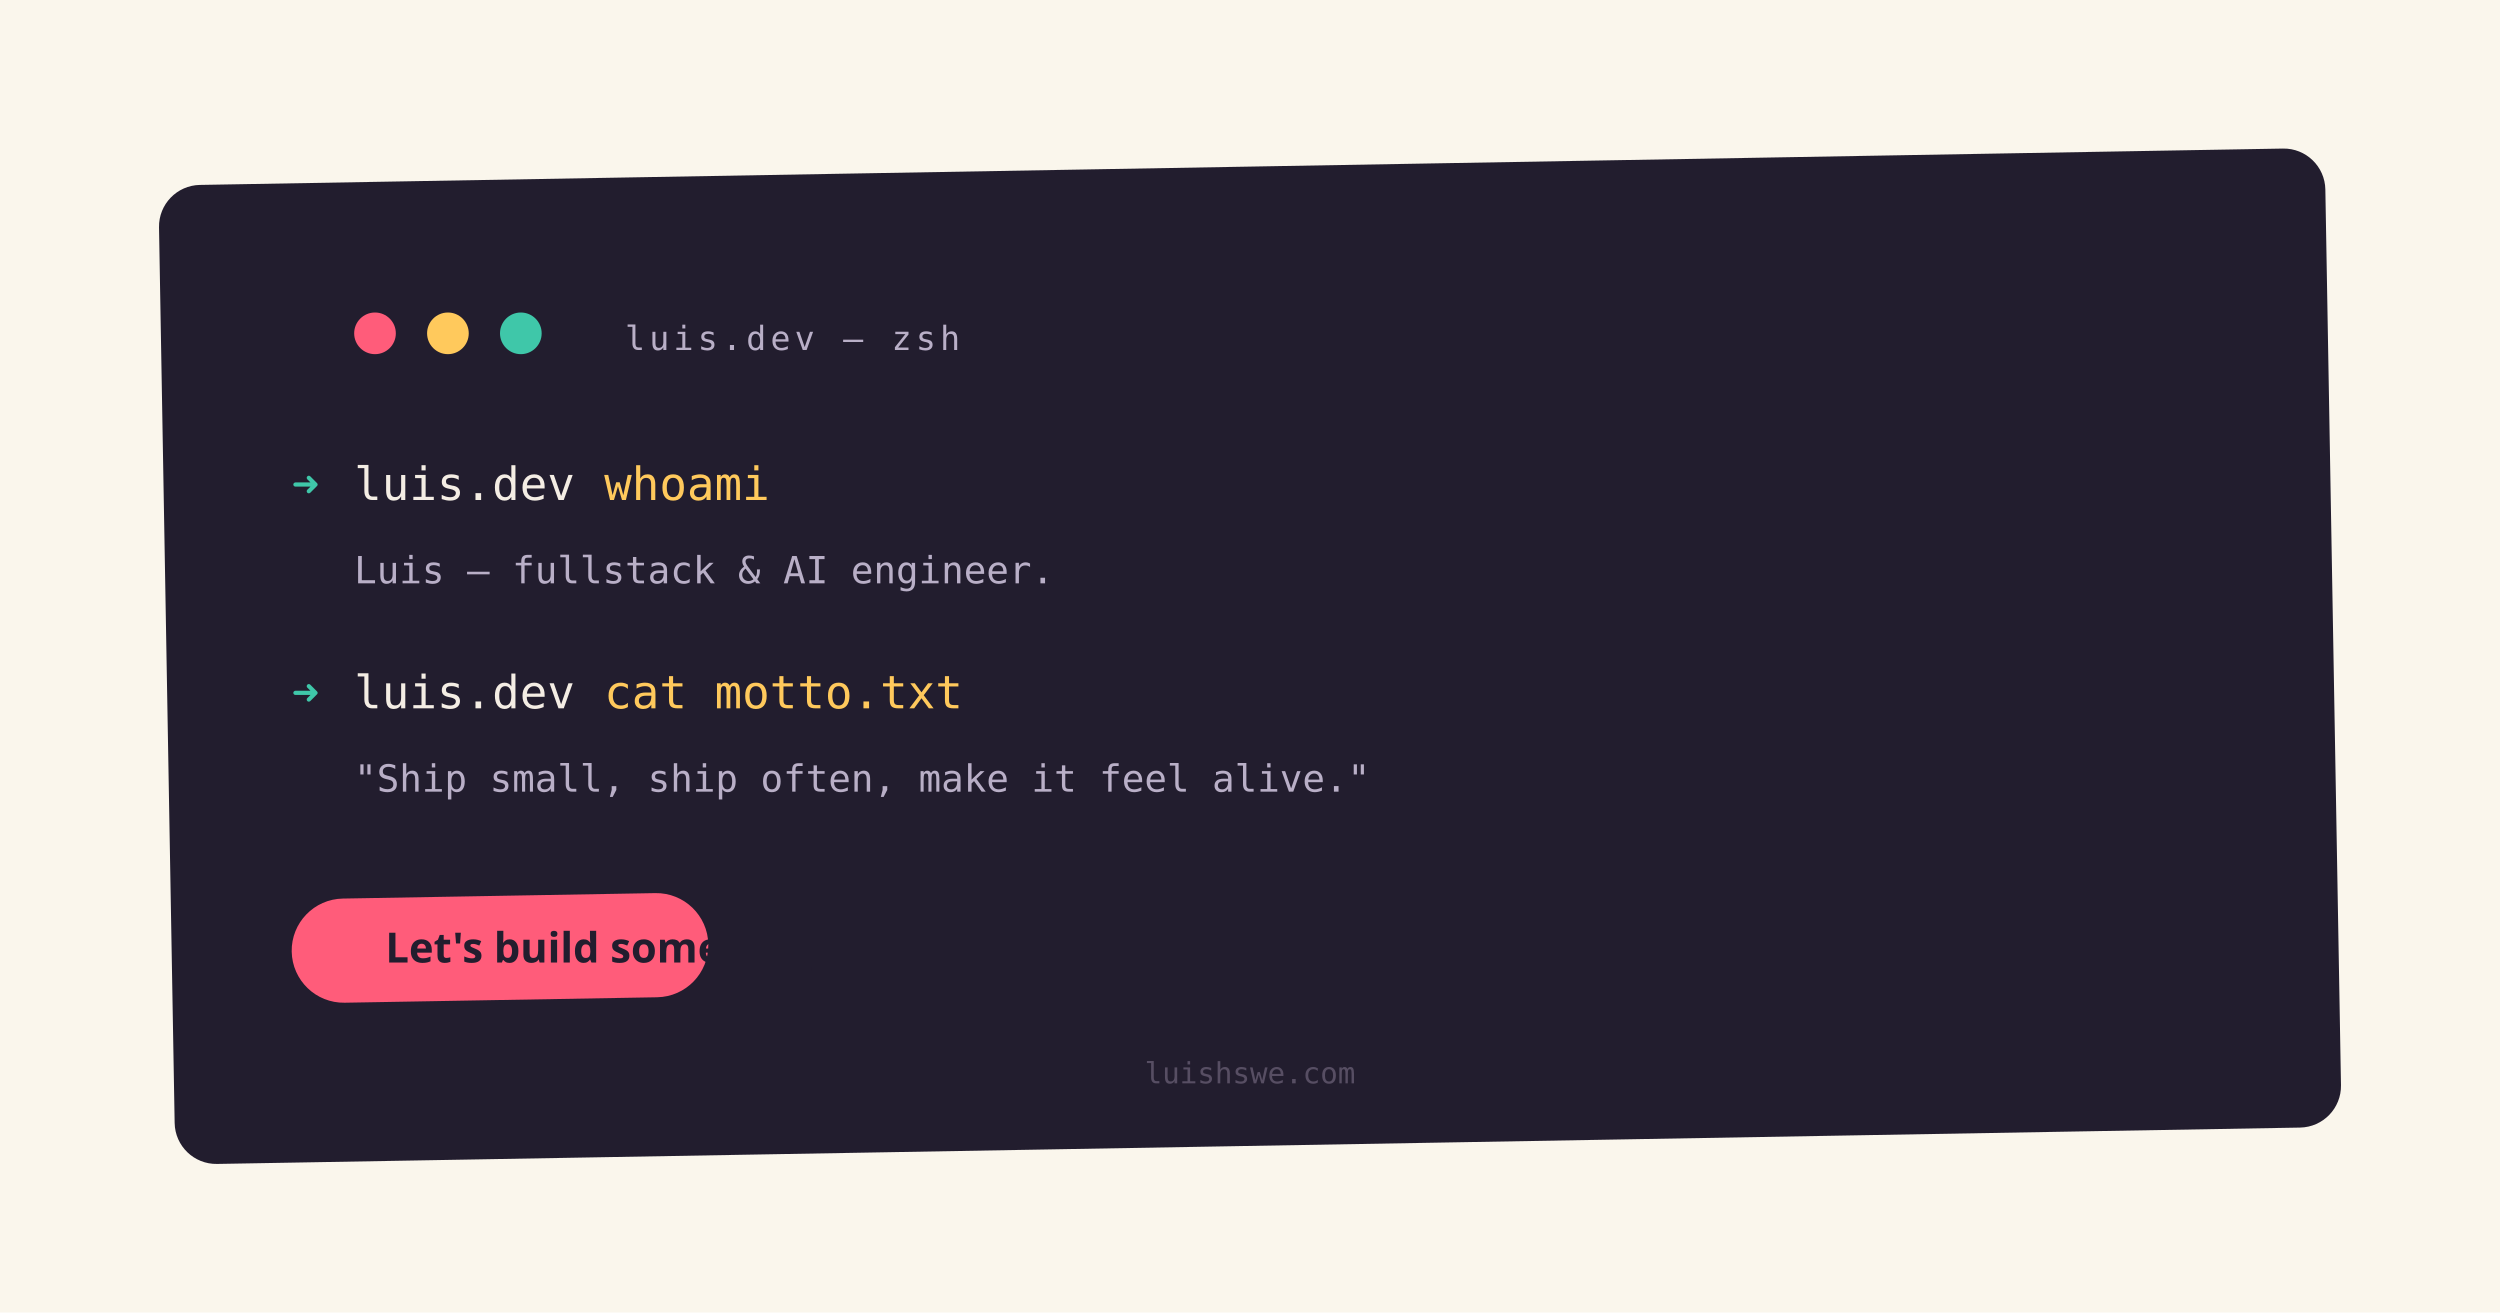
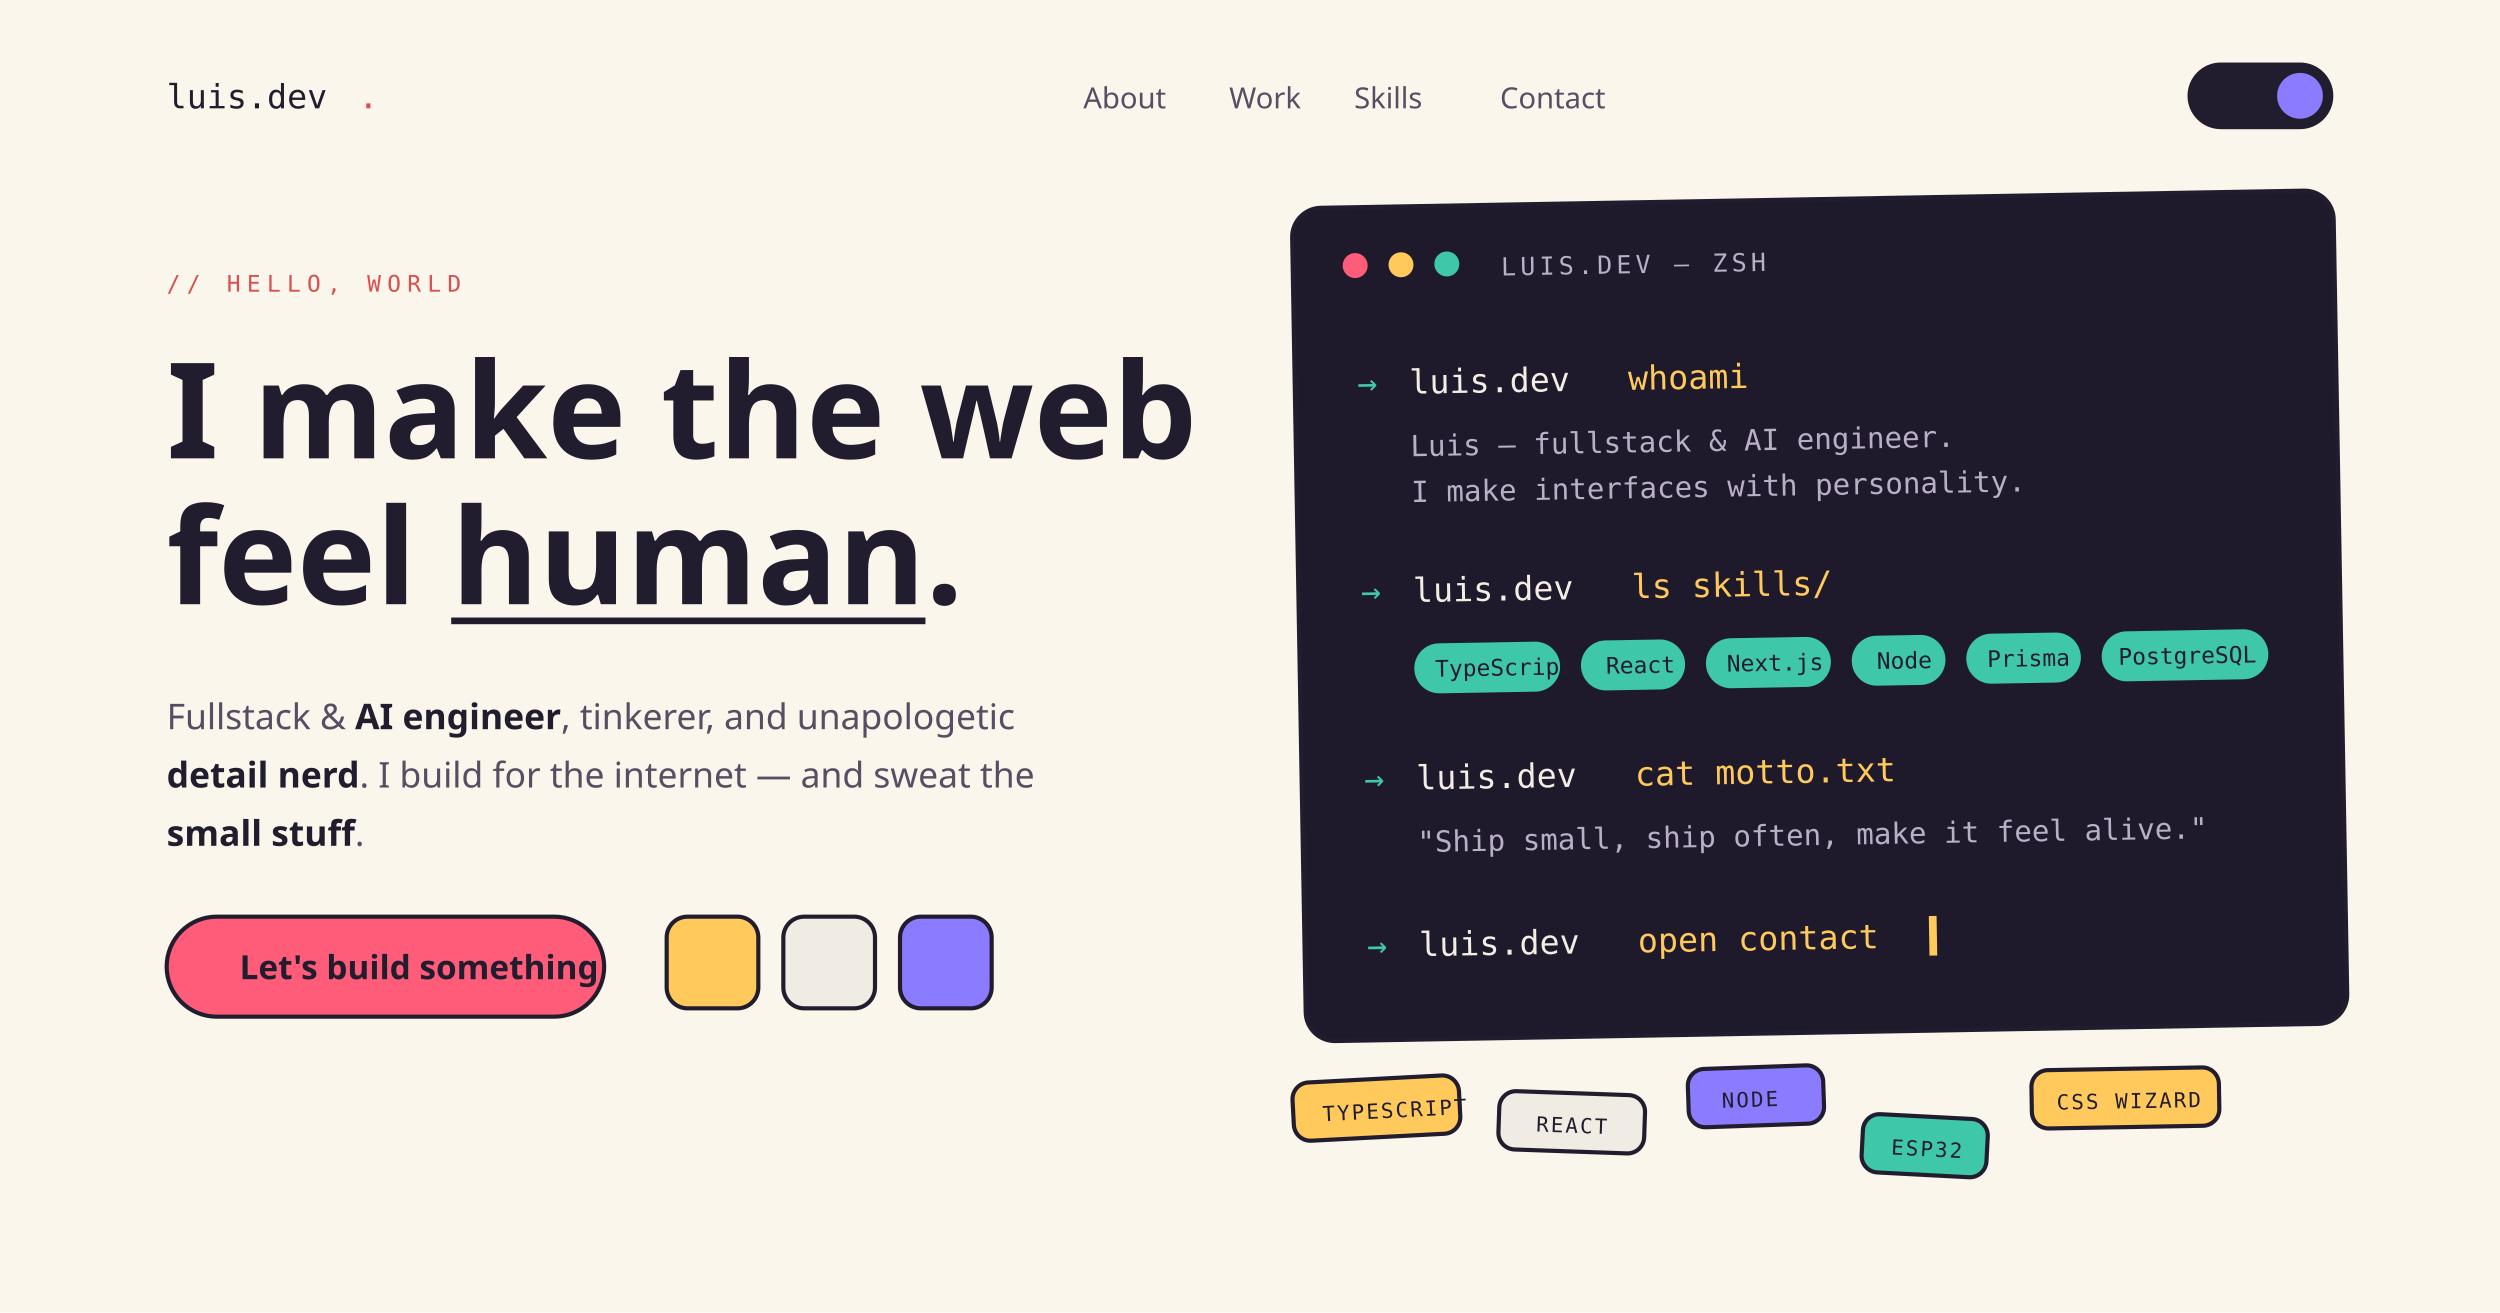
<svg xmlns="http://www.w3.org/2000/svg" viewBox="0 0 1200 630">
  <rect width="1200" height="630" fill="#faf6ec" />
-   <rect x="80" y="80" width="1040" height="470" rx="20" fill="#221d2e" transform="rotate(-1 600 315)" />
-   <circle cx="180" cy="160" r="10" fill="#ff5c7a" />
-   <circle cx="215" cy="160" r="10" fill="#ffc95c" />
-   <circle cx="250" cy="160" r="10" fill="#3fc7a9" />
-   <text x="300" y="168" font-family="monospace" font-size="16" fill="#b9afc7" letter-spacing="2">luis.dev — zsh</text>
-   <text x="140" y="240" font-family="monospace" font-size="22" fill="#3fc7a9">➜</text>
-   <text x="170" y="240" font-family="monospace" font-size="22" fill="#f4ede4">luis.dev</text>
-   <text x="290" y="240" font-family="monospace" font-size="22" fill="#ffc95c">whoami</text>
-   <text x="170" y="280" font-family="monospace" font-size="18" fill="#b9afc7">Luis — fullstack &amp; AI engineer.</text>
-   <text x="140" y="340" font-family="monospace" font-size="22" fill="#3fc7a9">➜</text>
-   <text x="170" y="340" font-family="monospace" font-size="22" fill="#f4ede4">luis.dev</text>
-   <text x="290" y="340" font-family="monospace" font-size="22" fill="#ffc95c">cat motto.txt</text>
-   <text x="170" y="380" font-family="monospace" font-size="18" fill="#b9afc7">"Ship small, ship often, make it feel alive."</text>
-   <rect x="140" y="430" width="200" height="50" rx="25" fill="#ff5c7a" transform="rotate(-1 240 455)" />
-   <text x="185" y="462" font-family="sans-serif" font-weight="bold" font-size="20" fill="#221d2e">Let's build something</text>
-   <text x="600" y="520" font-family="monospace" font-size="14" fill="#574e63" text-anchor="middle">luishswe.com</text>
+   <text x="80" y="52" font-family="monospace" font-size="16" font-weight="500" fill="#221d2e">luis.dev</text>
+   <text x="172" y="52" font-family="monospace" font-size="16" fill="#d94f4f">.</text>
+   <text x="520" y="52" font-family="sans-serif" font-size="14" fill="#574e63">About</text>
+   <text x="590" y="52" font-family="sans-serif" font-size="14" fill="#574e63">Work</text>
+   <text x="650" y="52" font-family="sans-serif" font-size="14" fill="#574e63">Skills</text>
+   <text x="720" y="52" font-family="sans-serif" font-size="14" fill="#574e63">Contact</text>
+   <rect x="1050" y="30" width="70" height="32" rx="16" fill="#221d2e" />
+   <circle cx="1104" cy="46" r="12" fill="#8b7cff" stroke="#221d2e" stroke-width="2" />
+   <text x="80" y="140" font-family="monospace" font-size="11" letter-spacing="3" fill="#d94f4f">// HELLO, WORLD</text>
+   <text x="80" y="220" font-family="sans-serif" font-weight="bold" font-size="64" fill="#221d2e">I make the web</text>
+   <text x="80" y="290" font-family="sans-serif" font-weight="bold" font-size="64" fill="#221d2e">feel <tspan text-decoration="underline" style="text-decoration-color: #ff5c7a; text-decoration-thickness: 4px;">human</tspan>.</text>
+   <text x="80" y="350" font-family="sans-serif" font-size="17" fill="#574e63">Fullstack &amp; <tspan font-weight="600" fill="#221d2e">AI engineer</tspan>, tinkerer, and unapologetic</text>
+   <text x="80" y="378" font-family="sans-serif" font-size="17" fill="#574e63">
+     <tspan font-weight="600" fill="#221d2e">detail nerd</tspan>. I build for the internet — and sweat the</text>
+   <text x="80" y="406" font-family="sans-serif" font-size="17" fill="#574e63">
+     <tspan font-weight="600" fill="#221d2e">small stuff</tspan>.</text>
+   <rect x="80" y="440" width="210" height="48" rx="24" fill="#ff5c7a" stroke="#221d2e" stroke-width="2" />
+   <text x="115" y="470" font-family="sans-serif" font-weight="600" font-size="16" fill="#221d2e">Let's build something</text>
+   <rect x="320" y="440" width="44" height="44" rx="10" fill="#ffc95c" stroke="#221d2e" stroke-width="2" />
+   <rect x="376" y="440" width="44" height="44" rx="10" fill="#f0ebe3" stroke="#221d2e" stroke-width="2" />
+   <rect x="432" y="440" width="44" height="44" rx="10" fill="#8b7cff" stroke="#221d2e" stroke-width="2" />
+   <g transform="translate(620, 100) rotate(-1)">
+     <rect width="500" height="400" rx="14" fill="#1e1a2b" stroke="#221d2e" stroke-width="2" />
+     <circle cx="30" cy="28" r="6" fill="#ff5c7a" />
+     <circle cx="52" cy="28" r="6" fill="#ffc95c" />
+     <circle cx="74" cy="28" r="6" fill="#3fc7a9" />
+     <text x="100" y="34" font-family="monospace" font-size="12" letter-spacing="2" fill="#b9afc7">LUIS.DEV — ZSH</text>
+     <text x="30" y="90" font-family="monospace" font-size="16" fill="#3fc7a9">→</text>
+     <text x="55" y="90" font-family="monospace" font-size="16" fill="#f4ede4">luis.dev</text>
+     <text x="160" y="90" font-family="monospace" font-size="16" fill="#ffc95c">whoami</text>
+     <text x="55" y="120" font-family="monospace" font-size="14" fill="#b9afc7">Luis — fullstack &amp; AI engineer.</text>
+     <text x="55" y="142" font-family="monospace" font-size="14" fill="#b9afc7">I make interfaces with personality.</text>
+     <text x="30" y="190" font-family="monospace" font-size="16" fill="#3fc7a9">→</text>
+     <text x="55" y="190" font-family="monospace" font-size="16" fill="#f4ede4">luis.dev</text>
+     <text x="160" y="190" font-family="monospace" font-size="16" fill="#ffc95c">ls skills/</text>
+     <rect x="55" y="210" width="70" height="24" rx="12" fill="#3fc7a9" />
+     <text x="65" y="226" font-family="monospace" font-size="11" fill="#221d2e">TypeScript</text>
+     <rect x="135" y="210" width="50" height="24" rx="12" fill="#3fc7a9" />
+     <text x="147" y="226" font-family="monospace" font-size="11" fill="#221d2e">React</text>
+     <rect x="195" y="210" width="60" height="24" rx="12" fill="#3fc7a9" />
+     <text x="205" y="226" font-family="monospace" font-size="11" fill="#221d2e">Next.js</text>
+     <rect x="265" y="210" width="45" height="24" rx="12" fill="#3fc7a9" />
+     <text x="277" y="226" font-family="monospace" font-size="11" fill="#221d2e">Node</text>
+     <rect x="320" y="210" width="55" height="24" rx="12" fill="#3fc7a9" />
+     <text x="330" y="226" font-family="monospace" font-size="11" fill="#221d2e">Prisma</text>
+     <rect x="385" y="210" width="80" height="24" rx="12" fill="#3fc7a9" />
+     <text x="393" y="226" font-family="monospace" font-size="11" fill="#221d2e">PostgreSQL</text>
+     <text x="30" y="280" font-family="monospace" font-size="16" fill="#3fc7a9">→</text>
+     <text x="55" y="280" font-family="monospace" font-size="16" fill="#f4ede4">luis.dev</text>
+     <text x="160" y="280" font-family="monospace" font-size="16" fill="#ffc95c">cat motto.txt</text>
+     <text x="55" y="310" font-family="monospace" font-size="14" fill="#b9afc7">"Ship small, ship often, make it feel alive."</text>
+     <text x="30" y="360" font-family="monospace" font-size="16" fill="#3fc7a9">→</text>
+     <text x="55" y="360" font-family="monospace" font-size="16" fill="#f4ede4">luis.dev</text>
+     <text x="160" y="360" font-family="monospace" font-size="16" fill="#ffc95c">open contact</text>
+     <text x="300" y="360" font-family="monospace" font-size="16" fill="#ffc95c">▍</text>
+   </g>
+   <g transform="translate(620, 520)">
+     <rect width="80" height="28" rx="8" fill="#ffc95c" stroke="#221d2e" stroke-width="2" transform="rotate(-3)" />
+     <text x="14" y="19" font-family="monospace" font-size="10" letter-spacing="1" fill="#221d2e" transform="rotate(-3)">TYPESCRIPT</text>
+     <rect x="100" y="0" width="70" height="28" rx="8" fill="#f0ebe3" stroke="#221d2e" stroke-width="2" transform="rotate(2)" />
+     <text x="118" y="19" font-family="monospace" font-size="10" letter-spacing="1" fill="#221d2e" transform="rotate(2)">REACT</text>
+     <rect x="190" y="0" width="65" height="28" rx="8" fill="#8b7cff" stroke="#221d2e" stroke-width="2" transform="rotate(-2)" />
+     <text x="206" y="19" font-family="monospace" font-size="10" letter-spacing="1" fill="#221d2e" transform="rotate(-2)">NODE</text>
+     <rect x="275" y="0" width="60" height="28" rx="8" fill="#3fc7a9" stroke="#221d2e" stroke-width="2" transform="rotate(3)" />
+     <text x="289" y="19" font-family="monospace" font-size="10" letter-spacing="1" fill="#221d2e" transform="rotate(3)">ESP32</text>
+     <rect x="355" y="0" width="90" height="28" rx="8" fill="#ffc95c" stroke="#221d2e" stroke-width="2" transform="rotate(-1)" />
+     <text x="367" y="19" font-family="monospace" font-size="10" letter-spacing="1" fill="#221d2e" transform="rotate(-1)">CSS WIZARD</text>
+   </g>
</svg>
